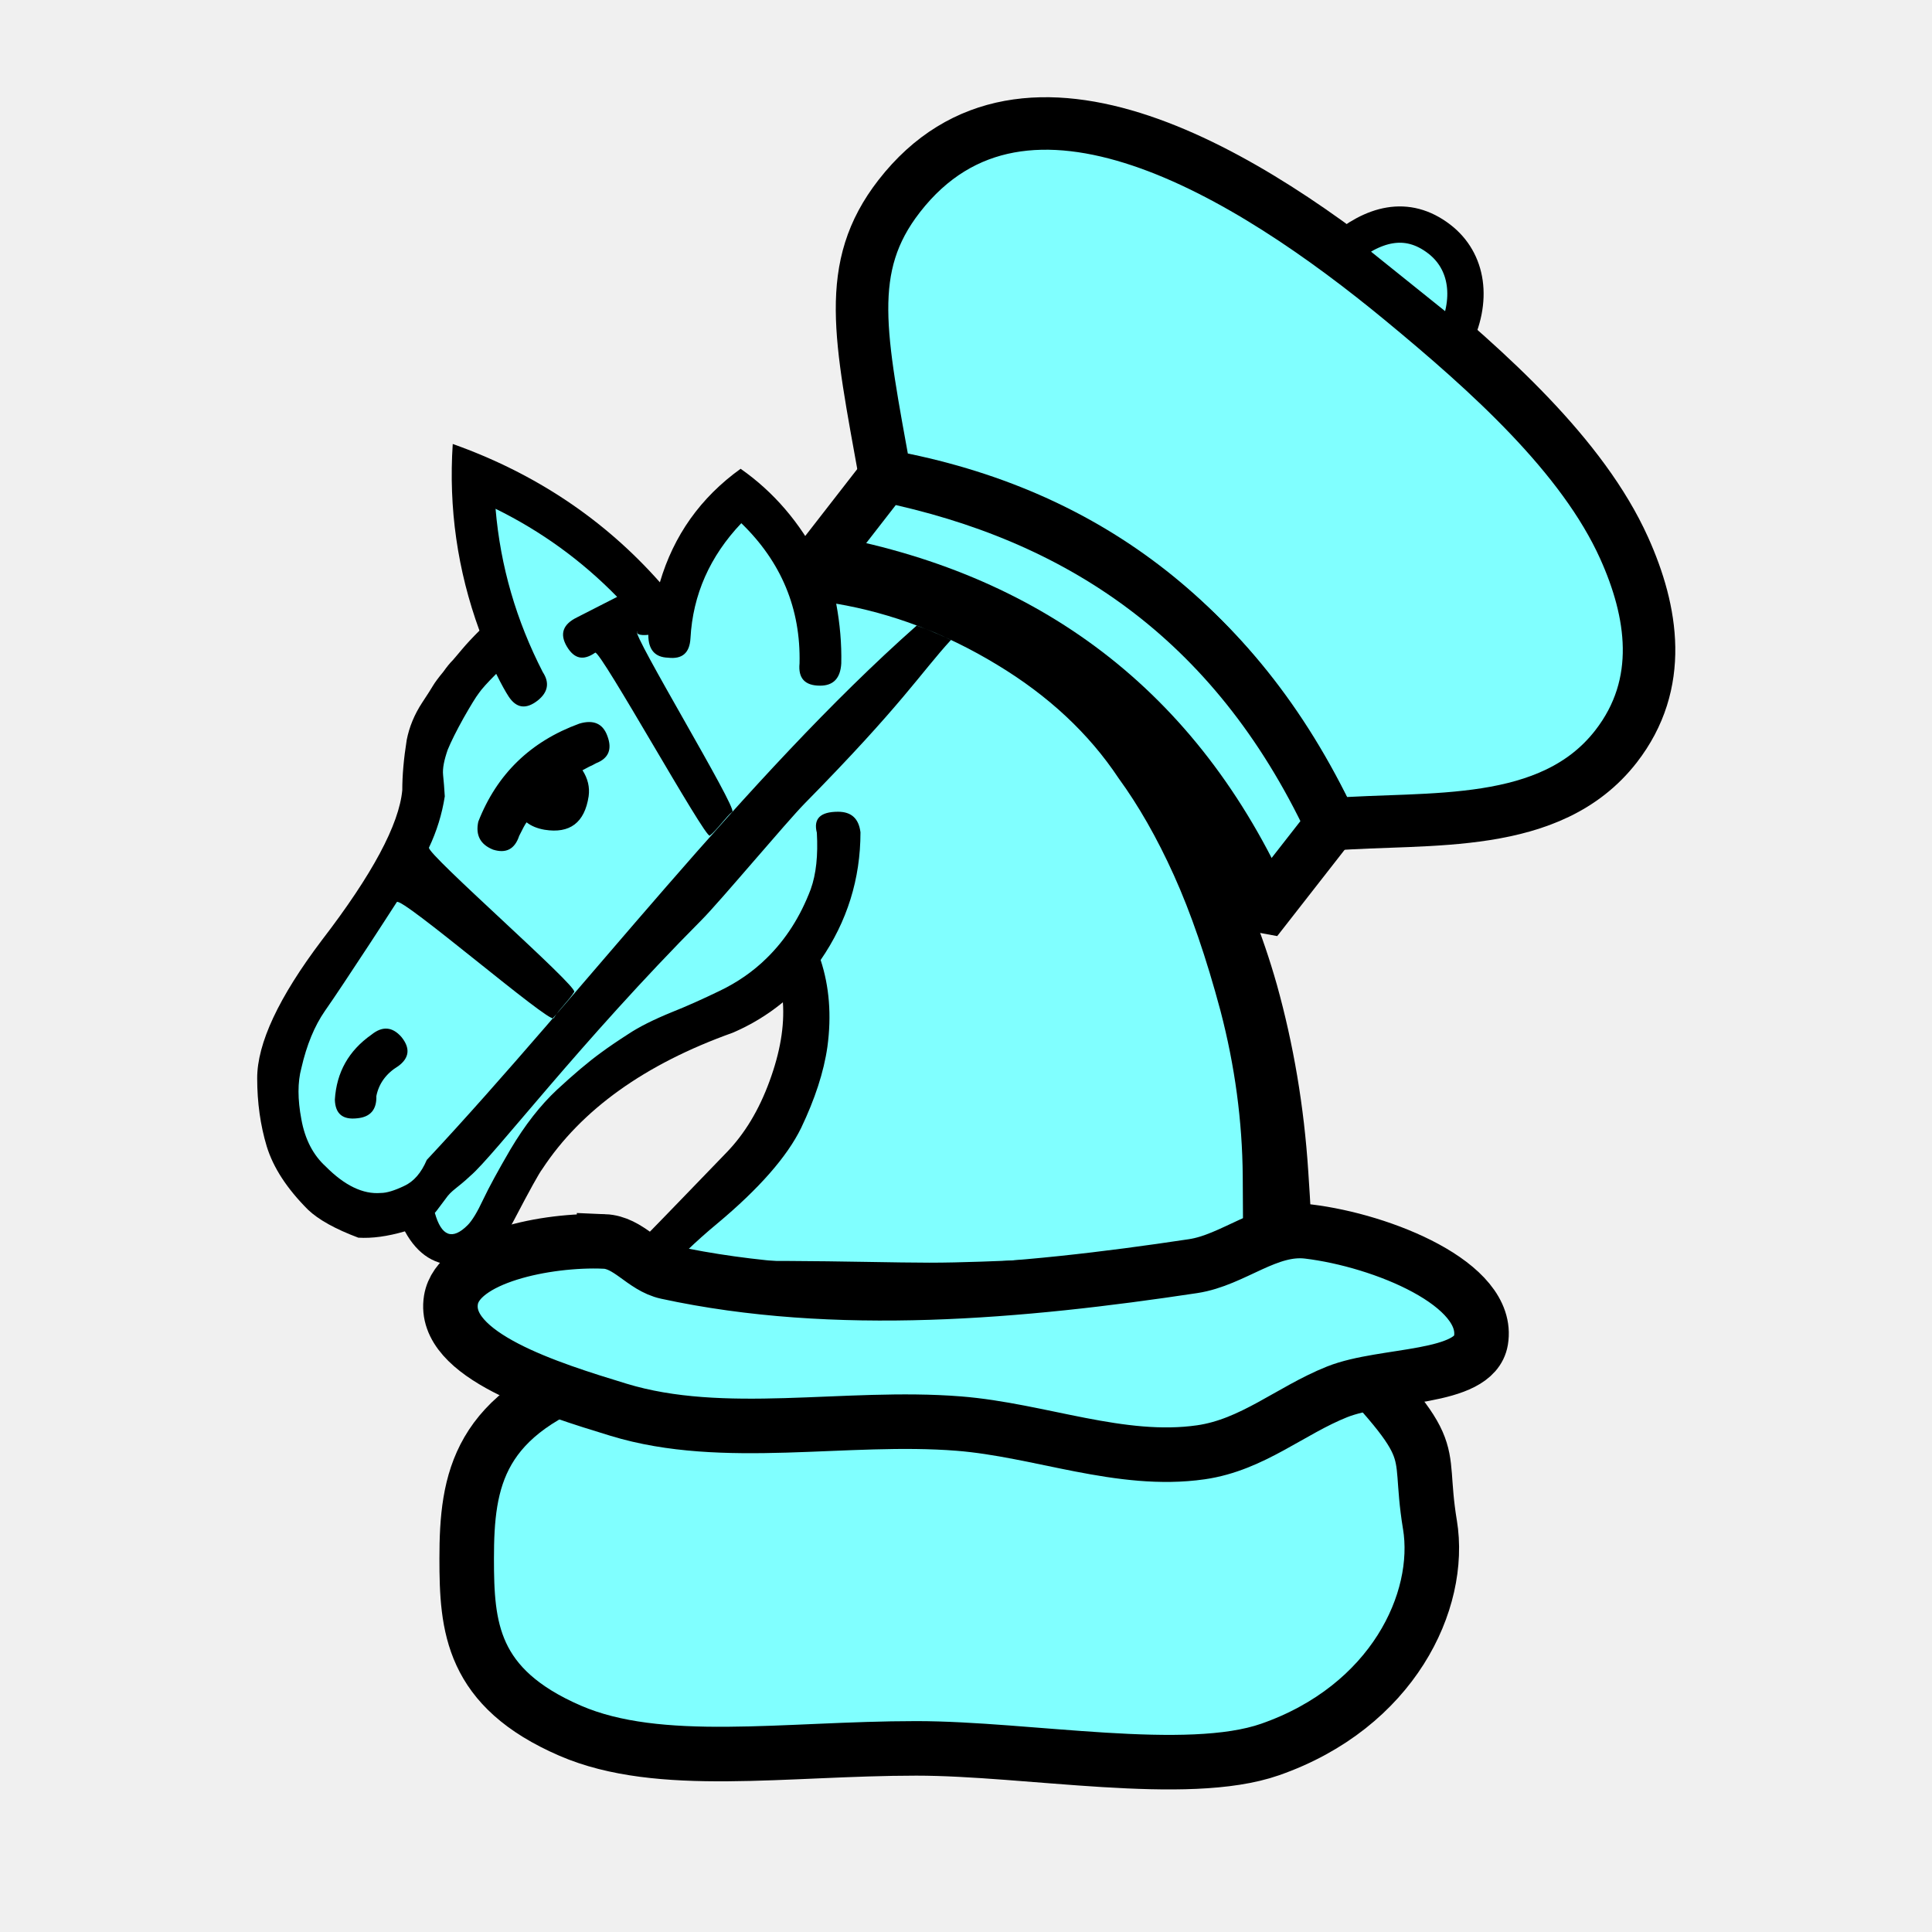
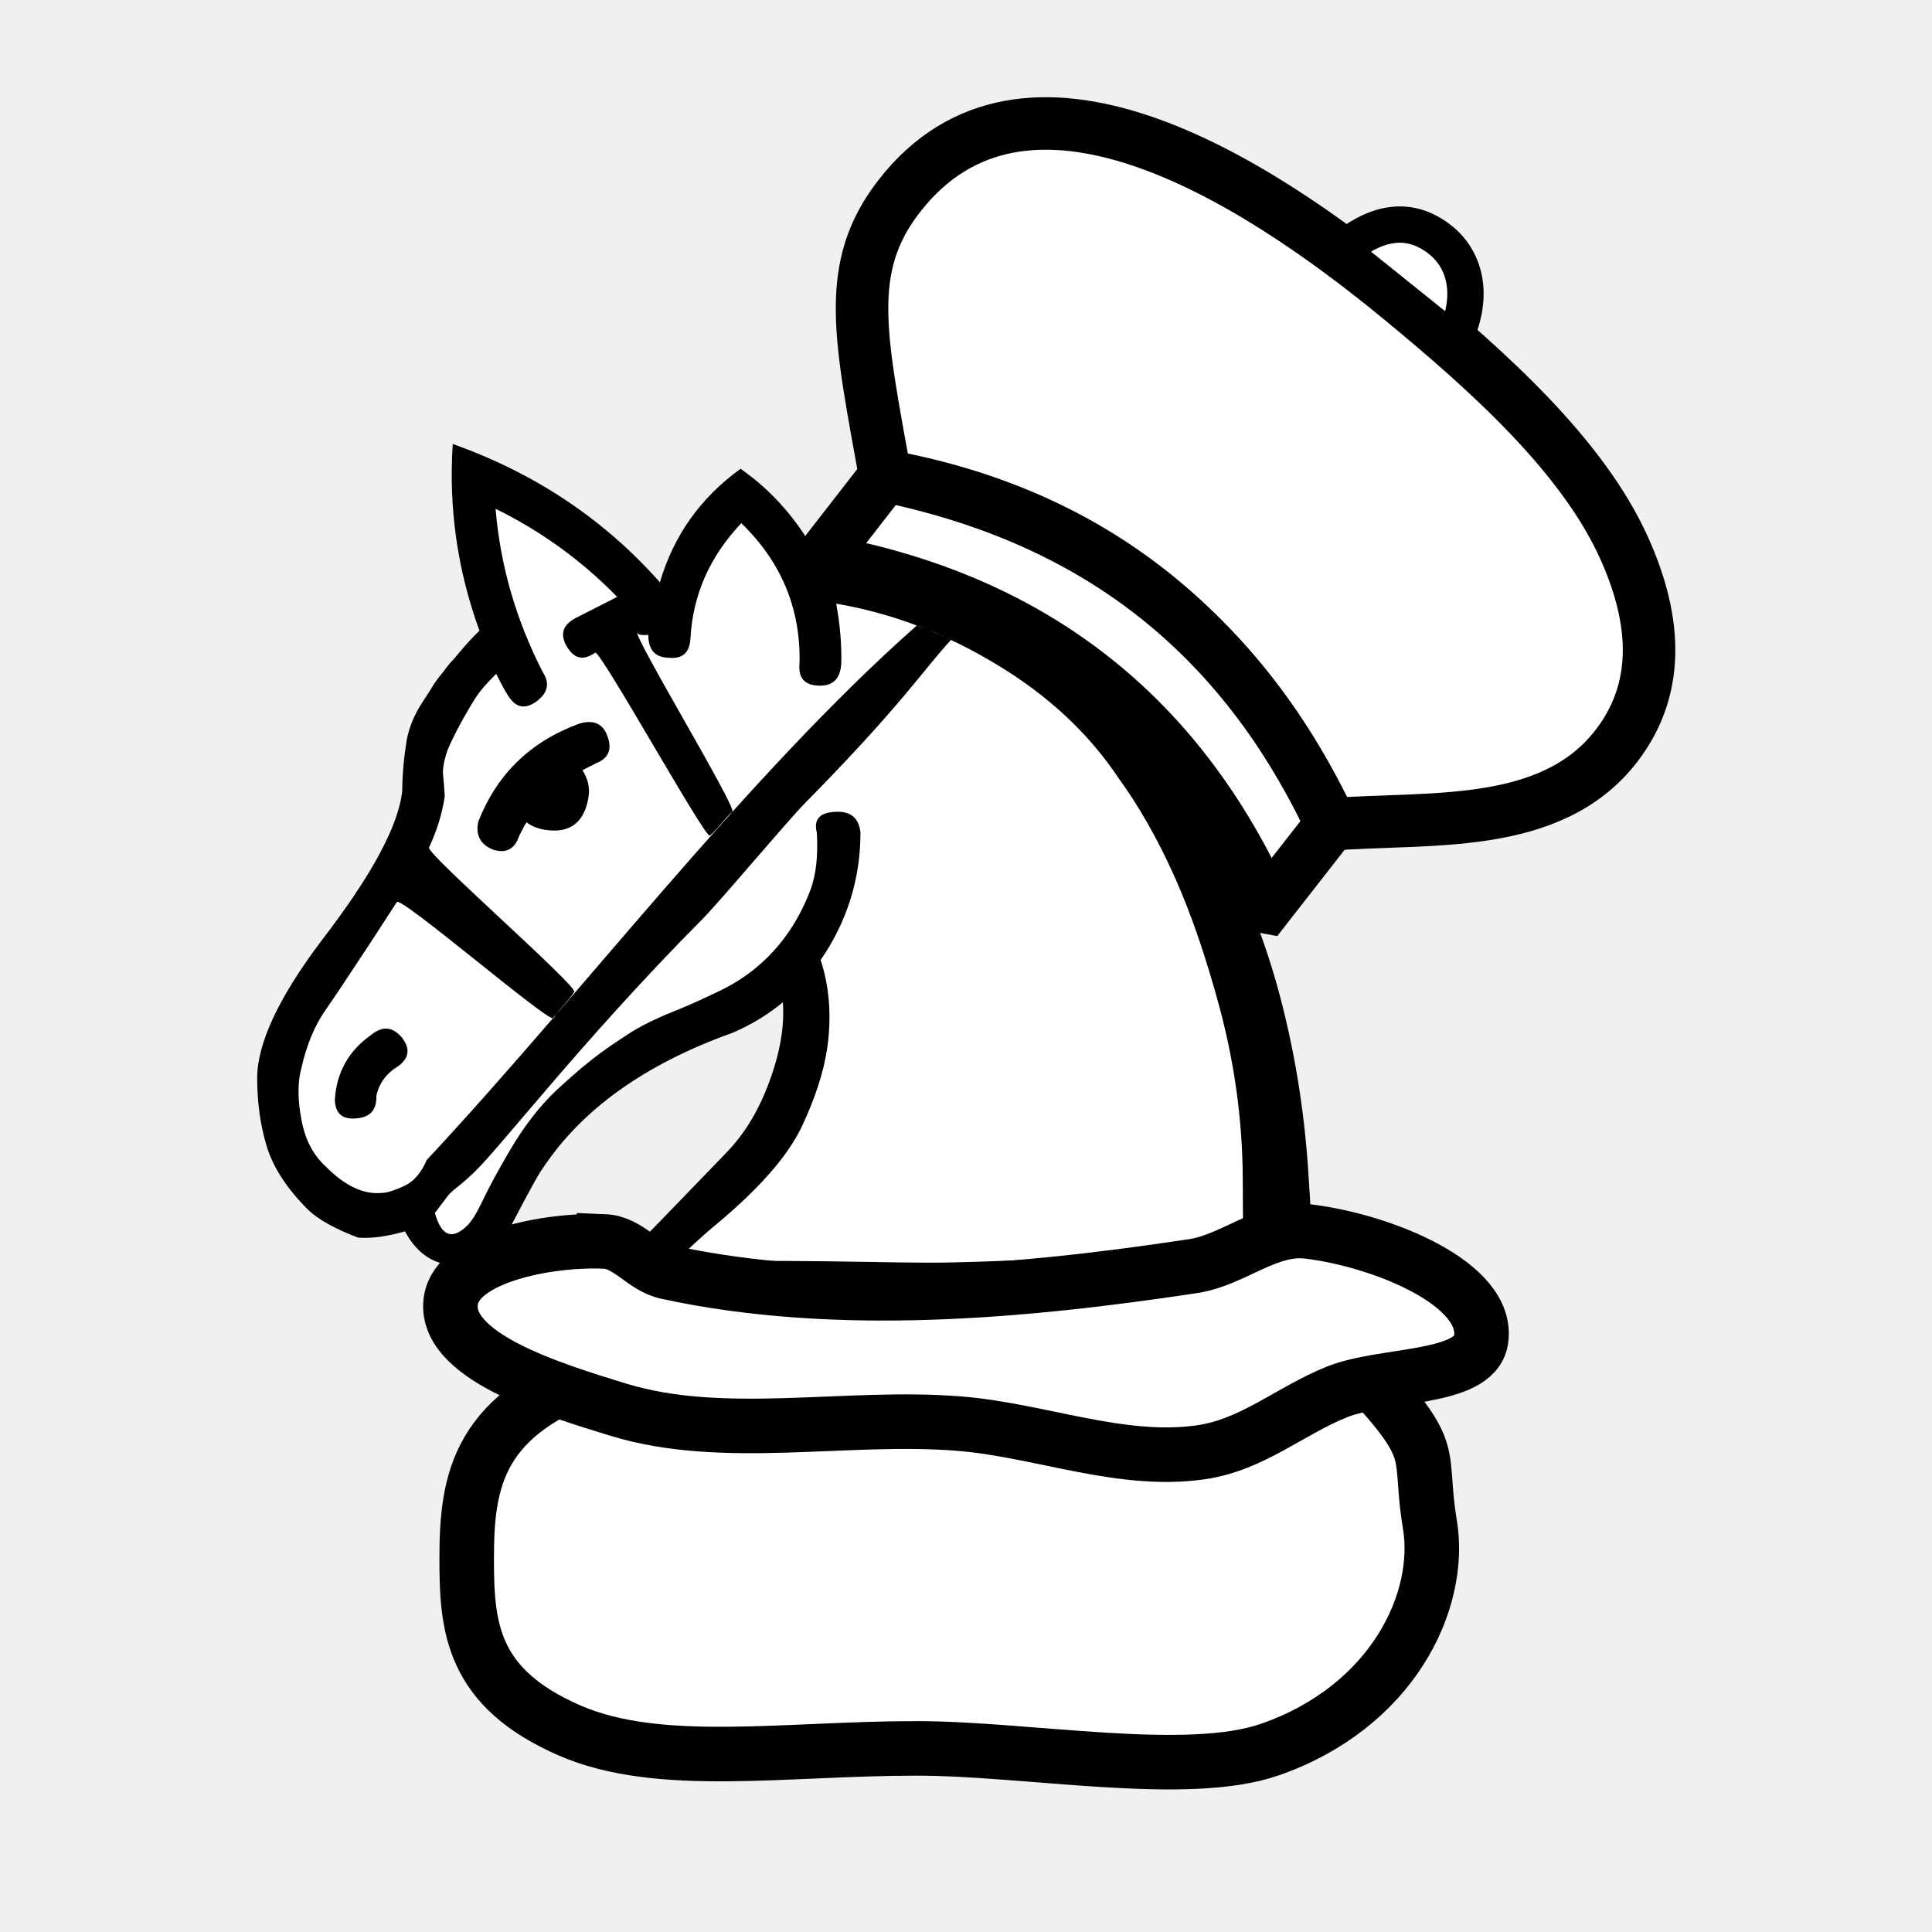
<svg xmlns="http://www.w3.org/2000/svg" width="177.17" height="177.17" shape-rendering="geometricPrecision" image-rendering="optimizeQuality" fill-rule="evenodd" clip-rule="evenodd" viewBox="0 0 50 50" version="1.1" id="svg1190">
  <defs id="defs1184">
    <linearGradient id="0" x1="21.405" x2="77.64" gradientUnits="userSpaceOnUse" gradientTransform="matrix(0.6474856,0,0,0.6474856,4.259692,8.417129)">
      <stop stop-color="#fff" id="stop1179" />
      <stop offset="1" stop-color="#fff" stop-opacity="0" id="stop1181" />
    </linearGradient>
    <linearGradient id="0-0" x1="21.253" y1="37.22" x2="77.64" y2="37.35" gradientUnits="userSpaceOnUse">
      <stop stop-color="#fff" id="stop1423" />
      <stop offset="1" stop-color="#fff" stop-opacity="0" id="stop1425" />
    </linearGradient>
  </defs>
  <g id="g5409" transform="matrix(0.5551029,0,0,0.5551029,-7.879843,-7.224339)">
    <g id="g8639" transform="translate(1.351064,1.627894)">
      <g id="g8645" transform="rotate(37.85173,61.4903,27.61121)">
-         <path id="path4760" d="m 59.324,36.845 c -4.924,-4.423 -7.488,-6.502 -7.488,-10.698 0,-9.537 12.337,-10.823 21.466,-10.555 5.225,0.153 11.124,0.559 15.298,2.774 2.842,1.508 5.367,3.823 5.367,7.532 0,4.979 -4.865,7.931 -8.255,11.017 -9.05,-4.451 -17.738,-4.59 -26.387,-0.071 z" style="fill:#80ffff;fill-opacity:1;stroke:#000000;stroke-width:2.448;stroke-linecap:butt;stroke-linejoin:miter;stroke-miterlimit:4;stroke-dasharray:none;stroke-opacity:1" />
-         <path id="path5347" d="m 59.324,36.845 v 4.984 c 8.612,4.714 17.406,4.683 26.375,0 l 0.012,-4.913 v 0 C 76.185,32.072 67.507,32.828 59.324,36.845 Z" style="fill:#80ffff;fill-opacity:1;stroke:#000000;stroke-width:2.448;stroke-linecap:butt;stroke-linejoin:miter;stroke-miterlimit:4;stroke-dasharray:none;stroke-opacity:1" />
-         <path id="path5353" d="m 59.324,41.829 c 8.607,-4.521 17.388,-4.796 26.375,0 v 0" style="fill:#80ffff;stroke:#000000;stroke-width:2.448;stroke-linecap:butt;stroke-linejoin:miter;stroke-miterlimit:4;stroke-dasharray:none;stroke-opacity:1;fill-opacity:1" />
-         <path id="path5355" d="m 69.665,15.521 c 0.403,-1.901 1.356,-3.236 3.281,-3.245 1.682,-0.008 3.027,1.263 3.423,3.352 z" style="fill:#80ffff;fill-opacity:1;stroke:#000000;stroke-width:1.693;stroke-linecap:butt;stroke-linejoin:miter;stroke-miterlimit:4;stroke-dasharray:none;stroke-opacity:1" />
+         <path id="path4760" d="m 59.324,36.845 c -4.924,-4.423 -7.488,-6.502 -7.488,-10.698 0,-9.537 12.337,-10.823 21.466,-10.555 5.225,0.153 11.124,0.559 15.298,2.774 2.842,1.508 5.367,3.823 5.367,7.532 0,4.979 -4.865,7.931 -8.255,11.017 -9.05,-4.451 -17.738,-4.59 -26.387,-0.071 z" style="fill:#fff;fill-opacity:1;stroke:#000000;stroke-width:2.448;stroke-linecap:butt;stroke-linejoin:miter;stroke-miterlimit:4;stroke-dasharray:none;stroke-opacity:1" />
+         <path id="path5347" d="m 59.324,36.845 v 4.984 c 8.612,4.714 17.406,4.683 26.375,0 l 0.012,-4.913 v 0 C 76.185,32.072 67.507,32.828 59.324,36.845 Z" style="fill:#fff;fill-opacity:1;stroke:#000000;stroke-width:2.448;stroke-linecap:butt;stroke-linejoin:miter;stroke-miterlimit:4;stroke-dasharray:none;stroke-opacity:1" />
+         <path id="path5353" d="m 59.324,41.829 c 8.607,-4.521 17.388,-4.796 26.375,0 v 0" style="fill:#fff;stroke:#000000;stroke-width:2.448;stroke-linecap:butt;stroke-linejoin:miter;stroke-miterlimit:4;stroke-dasharray:none;stroke-opacity:1;fill-opacity:1" />
+         <path id="path5355" d="m 69.665,15.521 c 0.403,-1.901 1.356,-3.236 3.281,-3.245 1.682,-0.008 3.027,1.263 3.423,3.352 z" style="fill:#fff;fill-opacity:1;stroke:#000000;stroke-width:1.693;stroke-linecap:butt;stroke-linejoin:miter;stroke-miterlimit:4;stroke-dasharray:none;stroke-opacity:1" />
      </g>
    </g>
  </g>
  <path d="m 21.211,14.5 c 1.683,0.109 3.237,0.543 4.676,1.308 1.431,0.756 2.653,1.732 3.662,2.922 0.707,0.833 1.371,1.842 1.996,3.021 0.631,1.173 1.129,2.423 1.502,3.739 0.427,1.535 0.702,3.141 0.811,4.83 0.115,1.683 0.17,3.244 0.17,4.681 v 3.498 c 0,0 -0.833,0 -2.5,0 -1.661,0 -3.821,0 -6.481,0 H 14.275 c -0.098,0 -0.142,-0.263 -0.137,-0.784 0.005,-0.526 0.038,-0.949 0.104,-1.272 0.038,-0.258 0.142,-0.62 0.302,-1.091 0.164,-0.471 0.427,-1.042 0.806,-1.716 0.17,-0.345 0.576,-0.844 1.217,-1.502 0.647,-0.658 1.382,-1.425 2.22,-2.291 0.482,-0.493 0.855,-1.113 1.129,-1.864 0.274,-0.745 0.389,-1.425 0.345,-2.04 -0.395,0.324 -0.828,0.587 -1.301,0.789 -2.269,0.811 -3.917,1.99 -4.928,3.53 -0.077,0.098 -0.318,0.532 -0.724,1.308 -0.214,0.406 -0.4,0.685 -0.548,0.833 -0.203,0.203 -0.499,0.318 -0.883,0.34 -0.598,0.027 -1.064,-0.258 -1.398,-0.872 -0.449,0.131 -0.85,0.186 -1.206,0.164 C 8.676,31.807 8.242,31.565 7.972,31.308 7.423,30.759 7.072,30.217 6.903,29.668 6.738,29.12 6.656,28.533 6.656,27.903 c 0,-0.899 0.554,-2.089 1.672,-3.569 1.308,-1.7 2.001,-2.999 2.083,-3.885 0,-0.384 0.038,-0.817 0.115,-1.301 0.066,-0.335 0.197,-0.654 0.4,-0.965 0.142,-0.214 0.236,-0.362 0.28,-0.438 0.049,-0.082 0.137,-0.203 0.269,-0.362 0.093,-0.131 0.175,-0.231 0.242,-0.296 0.06,-0.071 0.142,-0.164 0.242,-0.285 0.115,-0.137 0.263,-0.296 0.449,-0.482 -0.57,-1.562 -0.8,-3.174 -0.691,-4.83 2.127,0.756 3.917,1.949 5.361,3.58 0.356,-1.211 1.053,-2.193 2.089,-2.938 0.855,0.598 1.535,1.393 2.04,2.374" id="path1186" style="fill:#000000;stroke-width:0.647" />
-   <path d="m 32.086,37.355 c -0.011,0 0,-0.291 0.027,-0.872 0.033,-0.587 0.049,-1.217 0.049,-1.891 0.011,-1.338 0.011,-2.719 0,-4.15 -0.011,-1.431 -0.203,-2.856 -0.576,-4.282 -0.367,-1.371 -0.767,-2.538 -1.206,-3.509 -0.438,-0.971 -0.916,-1.804 -1.431,-2.511 -0.767,-1.156 -1.82,-2.138 -3.147,-2.938 -1.327,-0.806 -2.714,-1.332 -4.161,-1.579 0.098,0.526 0.142,1.042 0.131,1.546 -0.022,0.384 -0.203,0.576 -0.548,0.576 -0.395,0 -0.57,-0.192 -0.532,-0.576 0.033,-1.414 -0.471,-2.626 -1.507,-3.629 -0.811,0.855 -1.255,1.847 -1.316,2.982 -0.022,0.378 -0.214,0.543 -0.581,0.499 -0.34,-0.011 -0.51,-0.208 -0.51,-0.592 0,0 -0.319,0.043 -0.292,-0.089 -0.146,0.048 2.596,4.57 2.467,4.669 -0.155,0.119 -0.418,0.495 -0.584,0.617 -0.115,0.085 -2.833,-4.806 -2.965,-4.735 -0.307,0.214 -0.541,0.162 -0.732,-0.156 -0.192,-0.323 -0.109,-0.576 0.258,-0.756 0.46,-0.236 0.806,-0.411 1.042,-0.532 -0.921,-0.943 -1.968,-1.7 -3.147,-2.28 0.126,1.491 0.537,2.894 1.222,4.227 0.181,0.274 0.137,0.521 -0.131,0.735 -0.302,0.236 -0.554,0.203 -0.756,-0.109 -0.071,-0.109 -0.181,-0.302 -0.318,-0.581 -0.225,0.225 -0.378,0.395 -0.449,0.499 -0.076,0.098 -0.208,0.313 -0.395,0.642 -0.186,0.334 -0.323,0.609 -0.411,0.822 -0.093,0.269 -0.137,0.482 -0.12,0.654 0.016,0.164 0.033,0.345 0.044,0.554 -0.072,0.462 -0.209,0.903 -0.409,1.325 -0.073,0.155 3.849,3.585 3.759,3.735 -0.132,0.215 -0.373,0.428 -0.533,0.682 -0.095,0.151 -3.954,-3.171 -4.059,-3.006 -0.172,0.269 -0.506,0.78 -0.705,1.086 -0.504,0.767 -0.888,1.349 -1.156,1.732 -0.269,0.389 -0.471,0.877 -0.609,1.48 -0.098,0.362 -0.098,0.806 0,1.322 0.093,0.521 0.307,0.927 0.625,1.217 0.493,0.499 0.971,0.729 1.431,0.691 0.148,0 0.351,-0.06 0.603,-0.181 0.252,-0.115 0.444,-0.34 0.587,-0.674 4.048,-4.332 8.237,-9.897 12.679,-13.829 0.459,0.17 0.547,0.211 0.886,0.373 -0.789,0.861 -1.253,1.659 -3.785,4.231 -0.46,0.467 -2.197,2.542 -2.662,3.009 -3.145,3.163 -5.377,6.107 -5.985,6.623 -0.349,0.331 -0.492,0.371 -0.652,0.607 -0.208,0.28 -0.296,0.395 -0.274,0.351 0.17,0.614 0.455,0.718 0.85,0.323 0.115,-0.115 0.252,-0.34 0.4,-0.658 0.153,-0.323 0.389,-0.756 0.707,-1.301 0.378,-0.636 0.778,-1.146 1.206,-1.546 0.427,-0.395 0.806,-0.718 1.14,-0.96 0.192,-0.142 0.427,-0.302 0.707,-0.482 0.28,-0.186 0.654,-0.373 1.124,-0.565 0.373,-0.148 0.789,-0.334 1.244,-0.554 0.455,-0.219 0.861,-0.499 1.211,-0.844 0.493,-0.482 0.872,-1.074 1.14,-1.782 0.142,-0.395 0.192,-0.883 0.159,-1.464 -0.093,-0.362 0.088,-0.543 0.548,-0.543 0.345,0 0.537,0.175 0.581,0.532 0,1.206 -0.345,2.308 -1.031,3.305 0.225,0.685 0.285,1.436 0.175,2.247 -0.093,0.654 -0.324,1.354 -0.68,2.1 -0.362,0.74 -1.085,1.568 -2.176,2.478 -2.22,1.842 -3.27,3.739 -3.147,5.685 h 2.736 5.148 8.788 M 10.305,27.592 c -0.313,0.192 -0.499,0.449 -0.565,0.773 0.011,0.351 -0.153,0.543 -0.493,0.576 -0.378,0.044 -0.57,-0.115 -0.581,-0.482 0.044,-0.707 0.356,-1.266 0.949,-1.683 0.28,-0.225 0.537,-0.208 0.773,0.06 0.236,0.291 0.208,0.543 -0.082,0.756 m 4.769,-7.658 c 0.137,0.214 0.192,0.438 0.159,0.674 -0.104,0.685 -0.488,0.971 -1.14,0.866 -0.192,-0.033 -0.345,-0.098 -0.466,-0.192 -0.038,0.049 -0.104,0.17 -0.192,0.351 -0.115,0.345 -0.34,0.46 -0.674,0.356 -0.329,-0.131 -0.46,-0.373 -0.384,-0.724 0.482,-1.233 1.354,-2.078 2.616,-2.538 0.367,-0.109 0.609,0 0.724,0.318 0.131,0.345 0.033,0.581 -0.291,0.707 -0.06,0.033 -0.12,0.066 -0.175,0.088 -0.055,0.027 -0.109,0.06 -0.175,0.093" id="path1188" style="fill:#80ffff;stroke-width:0.647;fill-opacity:1" />
+   <path d="m 32.086,37.355 c -0.011,0 0,-0.291 0.027,-0.872 0.033,-0.587 0.049,-1.217 0.049,-1.891 0.011,-1.338 0.011,-2.719 0,-4.15 -0.011,-1.431 -0.203,-2.856 -0.576,-4.282 -0.367,-1.371 -0.767,-2.538 -1.206,-3.509 -0.438,-0.971 -0.916,-1.804 -1.431,-2.511 -0.767,-1.156 -1.82,-2.138 -3.147,-2.938 -1.327,-0.806 -2.714,-1.332 -4.161,-1.579 0.098,0.526 0.142,1.042 0.131,1.546 -0.022,0.384 -0.203,0.576 -0.548,0.576 -0.395,0 -0.57,-0.192 -0.532,-0.576 0.033,-1.414 -0.471,-2.626 -1.507,-3.629 -0.811,0.855 -1.255,1.847 -1.316,2.982 -0.022,0.378 -0.214,0.543 -0.581,0.499 -0.34,-0.011 -0.51,-0.208 -0.51,-0.592 0,0 -0.319,0.043 -0.292,-0.089 -0.146,0.048 2.596,4.57 2.467,4.669 -0.155,0.119 -0.418,0.495 -0.584,0.617 -0.115,0.085 -2.833,-4.806 -2.965,-4.735 -0.307,0.214 -0.541,0.162 -0.732,-0.156 -0.192,-0.323 -0.109,-0.576 0.258,-0.756 0.46,-0.236 0.806,-0.411 1.042,-0.532 -0.921,-0.943 -1.968,-1.7 -3.147,-2.28 0.126,1.491 0.537,2.894 1.222,4.227 0.181,0.274 0.137,0.521 -0.131,0.735 -0.302,0.236 -0.554,0.203 -0.756,-0.109 -0.071,-0.109 -0.181,-0.302 -0.318,-0.581 -0.225,0.225 -0.378,0.395 -0.449,0.499 -0.076,0.098 -0.208,0.313 -0.395,0.642 -0.186,0.334 -0.323,0.609 -0.411,0.822 -0.093,0.269 -0.137,0.482 -0.12,0.654 0.016,0.164 0.033,0.345 0.044,0.554 -0.072,0.462 -0.209,0.903 -0.409,1.325 -0.073,0.155 3.849,3.585 3.759,3.735 -0.132,0.215 -0.373,0.428 -0.533,0.682 -0.095,0.151 -3.954,-3.171 -4.059,-3.006 -0.172,0.269 -0.506,0.78 -0.705,1.086 -0.504,0.767 -0.888,1.349 -1.156,1.732 -0.269,0.389 -0.471,0.877 -0.609,1.48 -0.098,0.362 -0.098,0.806 0,1.322 0.093,0.521 0.307,0.927 0.625,1.217 0.493,0.499 0.971,0.729 1.431,0.691 0.148,0 0.351,-0.06 0.603,-0.181 0.252,-0.115 0.444,-0.34 0.587,-0.674 4.048,-4.332 8.237,-9.897 12.679,-13.829 0.459,0.17 0.547,0.211 0.886,0.373 -0.789,0.861 -1.253,1.659 -3.785,4.231 -0.46,0.467 -2.197,2.542 -2.662,3.009 -3.145,3.163 -5.377,6.107 -5.985,6.623 -0.349,0.331 -0.492,0.371 -0.652,0.607 -0.208,0.28 -0.296,0.395 -0.274,0.351 0.17,0.614 0.455,0.718 0.85,0.323 0.115,-0.115 0.252,-0.34 0.4,-0.658 0.153,-0.323 0.389,-0.756 0.707,-1.301 0.378,-0.636 0.778,-1.146 1.206,-1.546 0.427,-0.395 0.806,-0.718 1.14,-0.96 0.192,-0.142 0.427,-0.302 0.707,-0.482 0.28,-0.186 0.654,-0.373 1.124,-0.565 0.373,-0.148 0.789,-0.334 1.244,-0.554 0.455,-0.219 0.861,-0.499 1.211,-0.844 0.493,-0.482 0.872,-1.074 1.14,-1.782 0.142,-0.395 0.192,-0.883 0.159,-1.464 -0.093,-0.362 0.088,-0.543 0.548,-0.543 0.345,0 0.537,0.175 0.581,0.532 0,1.206 -0.345,2.308 -1.031,3.305 0.225,0.685 0.285,1.436 0.175,2.247 -0.093,0.654 -0.324,1.354 -0.68,2.1 -0.362,0.74 -1.085,1.568 -2.176,2.478 -2.22,1.842 -3.27,3.739 -3.147,5.685 h 2.736 5.148 8.788 M 10.305,27.592 c -0.313,0.192 -0.499,0.449 -0.565,0.773 0.011,0.351 -0.153,0.543 -0.493,0.576 -0.378,0.044 -0.57,-0.115 -0.581,-0.482 0.044,-0.707 0.356,-1.266 0.949,-1.683 0.28,-0.225 0.537,-0.208 0.773,0.06 0.236,0.291 0.208,0.543 -0.082,0.756 m 4.769,-7.658 c 0.137,0.214 0.192,0.438 0.159,0.674 -0.104,0.685 -0.488,0.971 -1.14,0.866 -0.192,-0.033 -0.345,-0.098 -0.466,-0.192 -0.038,0.049 -0.104,0.17 -0.192,0.351 -0.115,0.345 -0.34,0.46 -0.674,0.356 -0.329,-0.131 -0.46,-0.373 -0.384,-0.724 0.482,-1.233 1.354,-2.078 2.616,-2.538 0.367,-0.109 0.609,0 0.724,0.318 0.131,0.345 0.033,0.581 -0.291,0.707 -0.06,0.033 -0.12,0.066 -0.175,0.088 -0.055,0.027 -0.109,0.06 -0.175,0.093" id="path1188" style="fill:#fff;stroke-width:0.647;fill-opacity:1" />
  <g id="g9682" style="fill:#00ffff" transform="matrix(0.6828282,0,0,0.6828282,7.267984,13.32841)">
-     <path id="path9675" style="fill:#80ffff;fill-opacity:1;stroke:#000000;stroke-width:2.067;stroke-linecap:square;stroke-linejoin:round;stroke-miterlimit:4;stroke-dasharray:none" d="m 43.552,38.265 c 0.477,2.899 -1.417,6.902 -6.056,8.523 -3.162,1.105 -9.166,-0.042 -13.413,-0.042 -4.966,0 -9.735,0.794 -13.117,-0.67 -3.753,-1.625 -3.922,-3.938 -3.922,-6.521 -1e-6,-2.988 0.414,-5.54 5.234,-7.153 1.245,-0.417 0.221,-2.596 1.665,-2.863 2.156,-0.399 8.176,-0.168 10.635,-0.168 5.004,0 12.464,-1.011 14.78,1.378 4.891,5.043 3.647,4.199 4.193,7.515 z" />
-     <path style="fill:#80ffff;fill-opacity:1;stroke:#000000;stroke-width:2.067;stroke-linecap:butt;stroke-linejoin:miter;stroke-miterlimit:4;stroke-dasharray:none;stroke-opacity:1" d="m 12.252,27.532 c -2.164,-0.087 -5.536,0.587 -5.804,2.214 -0.346,2.103 3.752,3.371 6.349,4.165 3.991,1.22 8.615,0.185 12.897,0.525 3.079,0.245 6.135,1.525 9.177,1.088 1.959,-0.281 3.396,-1.585 5.159,-2.289 1.779,-0.711 5.202,-0.442 5.456,-1.951 0.359,-2.132 -3.742,-3.79 -6.548,-4.128 -1.546,-0.187 -2.829,1.082 -4.365,1.313 -6.519,0.983 -13.55,1.611 -19.94,0.225 -0.908,-0.197 -1.438,-1.125 -2.381,-1.163 z" id="path9678" />
+     <path id="path9675" style="fill:#fff;fill-opacity:1;stroke:#000000;stroke-width:2.067;stroke-linecap:square;stroke-linejoin:round;stroke-miterlimit:4;stroke-dasharray:none" d="m 43.552,38.265 c 0.477,2.899 -1.417,6.902 -6.056,8.523 -3.162,1.105 -9.166,-0.042 -13.413,-0.042 -4.966,0 -9.735,0.794 -13.117,-0.67 -3.753,-1.625 -3.922,-3.938 -3.922,-6.521 -1e-6,-2.988 0.414,-5.54 5.234,-7.153 1.245,-0.417 0.221,-2.596 1.665,-2.863 2.156,-0.399 8.176,-0.168 10.635,-0.168 5.004,0 12.464,-1.011 14.78,1.378 4.891,5.043 3.647,4.199 4.193,7.515 z" />
+     <path style="fill:#fff;fill-opacity:1;stroke:#000000;stroke-width:2.067;stroke-linecap:butt;stroke-linejoin:miter;stroke-miterlimit:4;stroke-dasharray:none;stroke-opacity:1" d="m 12.252,27.532 c -2.164,-0.087 -5.536,0.587 -5.804,2.214 -0.346,2.103 3.752,3.371 6.349,4.165 3.991,1.22 8.615,0.185 12.897,0.525 3.079,0.245 6.135,1.525 9.177,1.088 1.959,-0.281 3.396,-1.585 5.159,-2.289 1.779,-0.711 5.202,-0.442 5.456,-1.951 0.359,-2.132 -3.742,-3.79 -6.548,-4.128 -1.546,-0.187 -2.829,1.082 -4.365,1.313 -6.519,0.983 -13.55,1.611 -19.94,0.225 -0.908,-0.197 -1.438,-1.125 -2.381,-1.163 z" id="path9678" />
  </g>
</svg>
